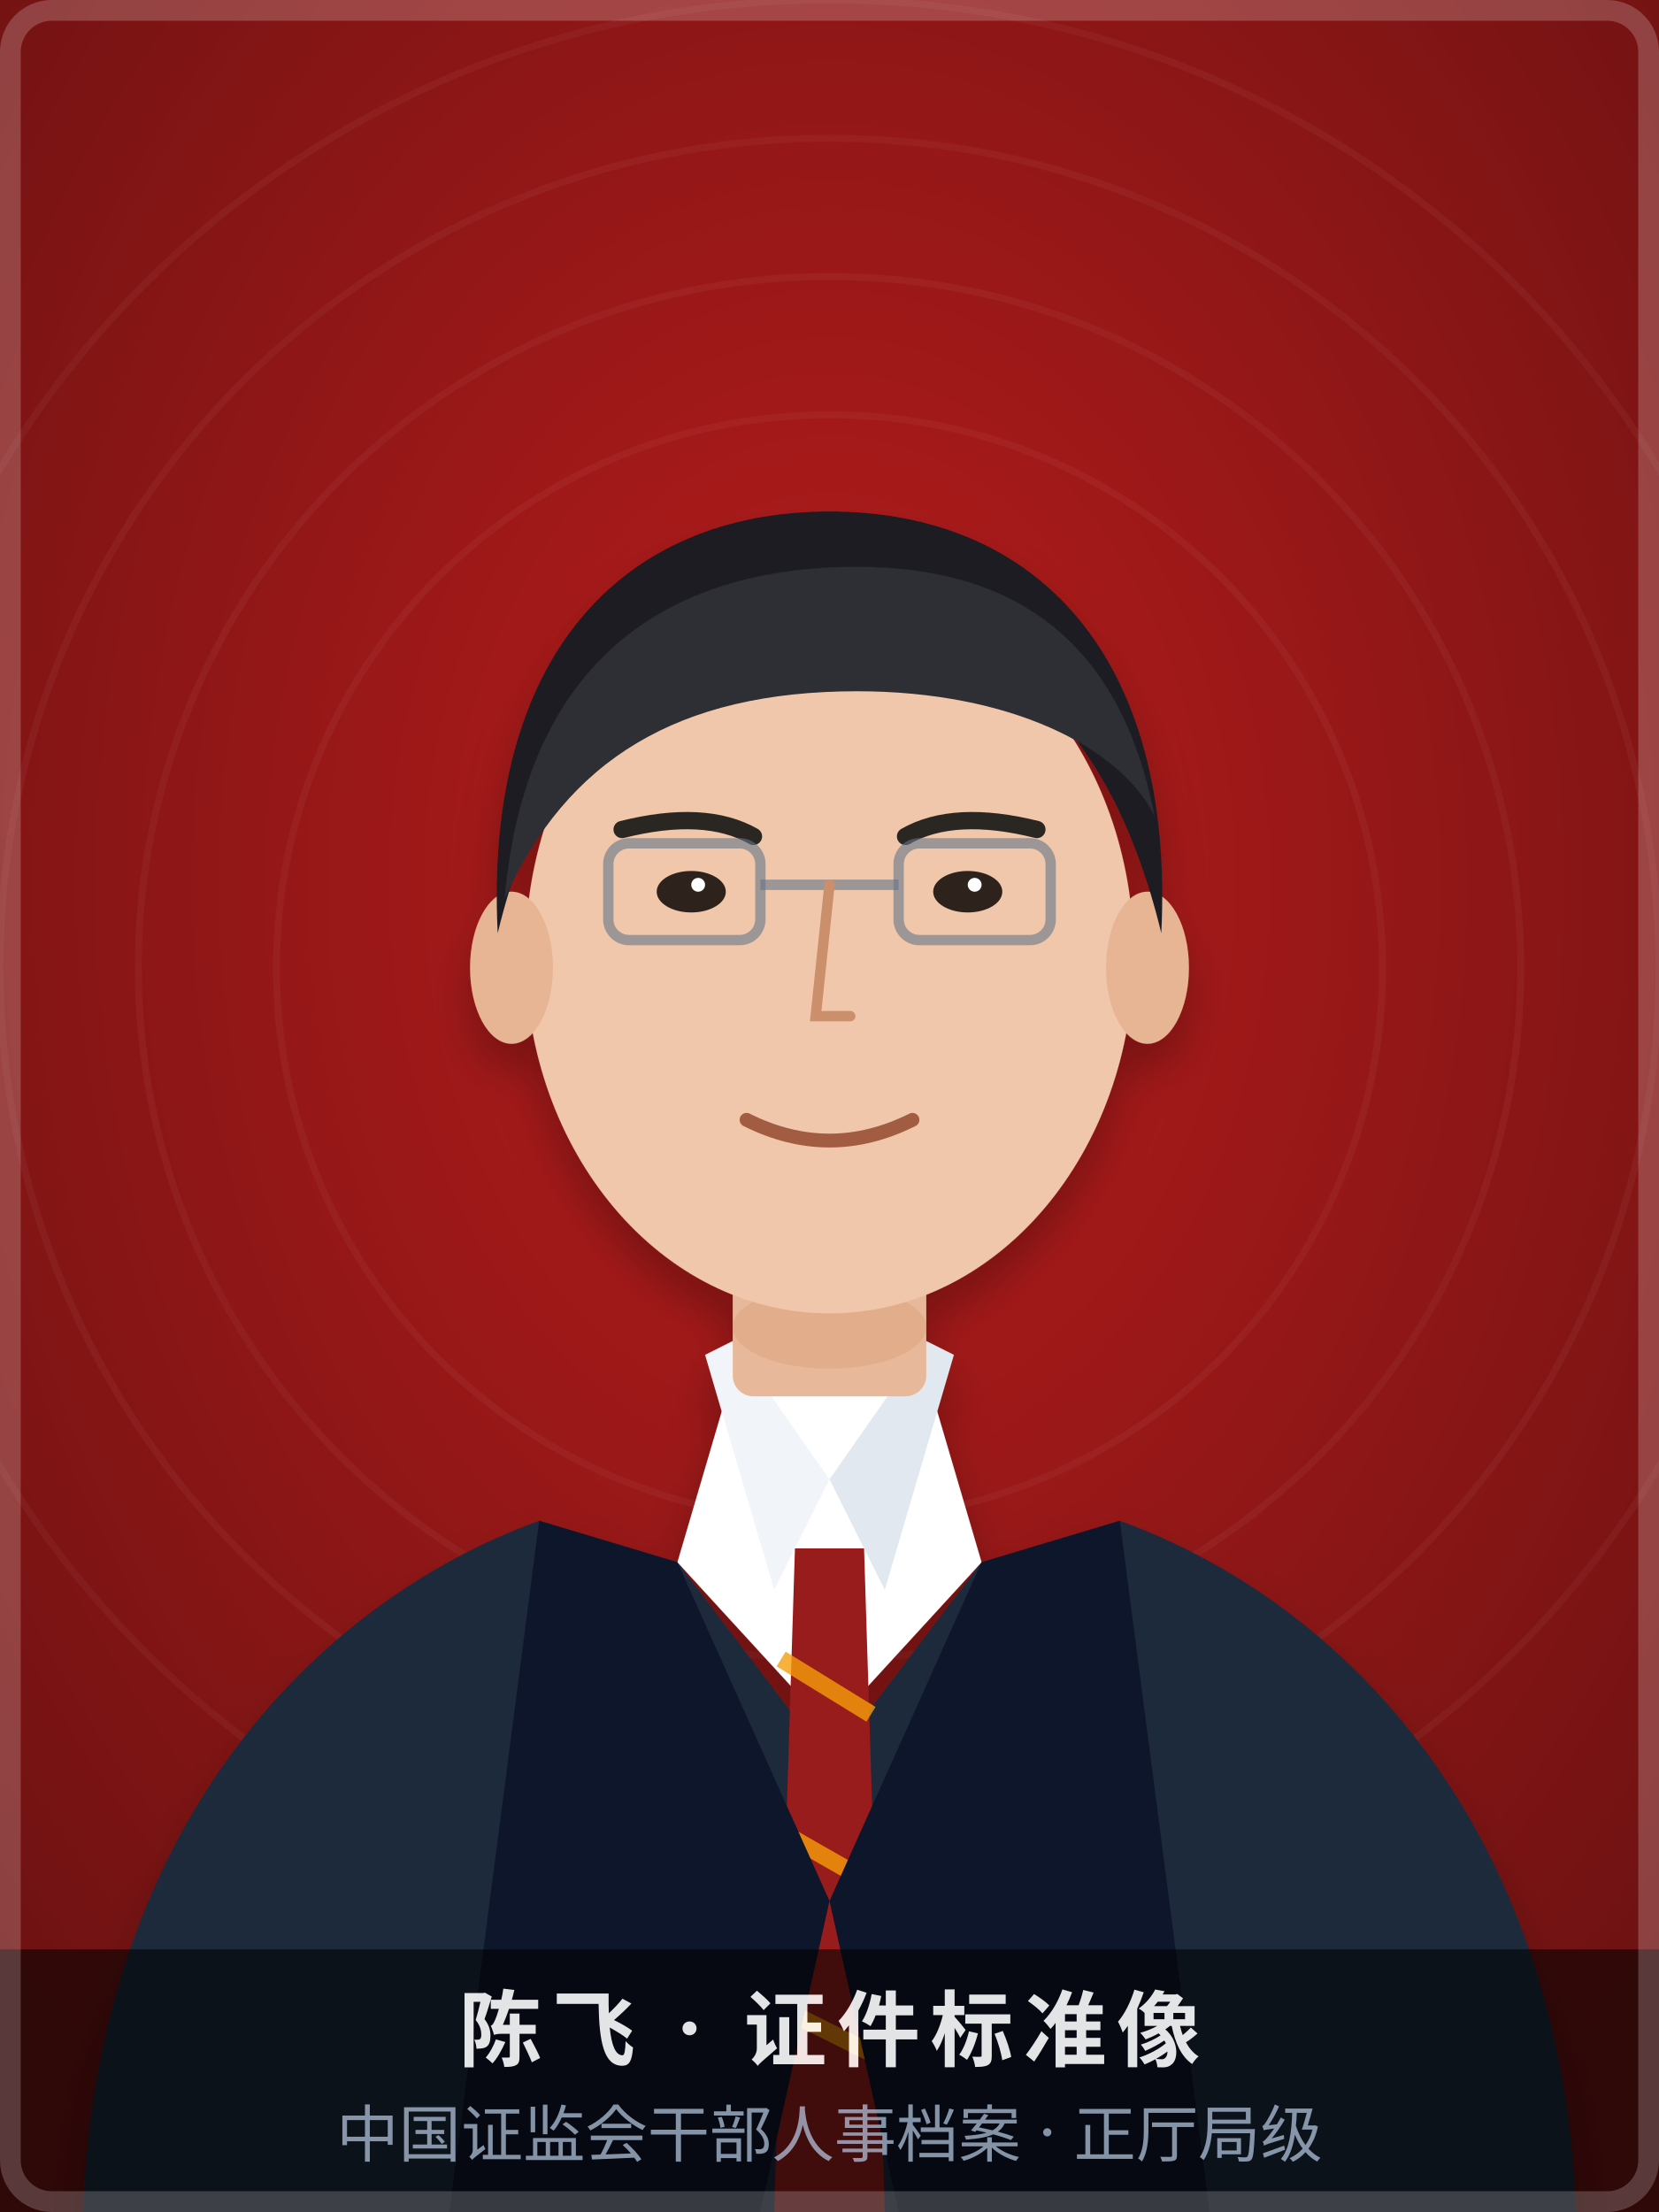
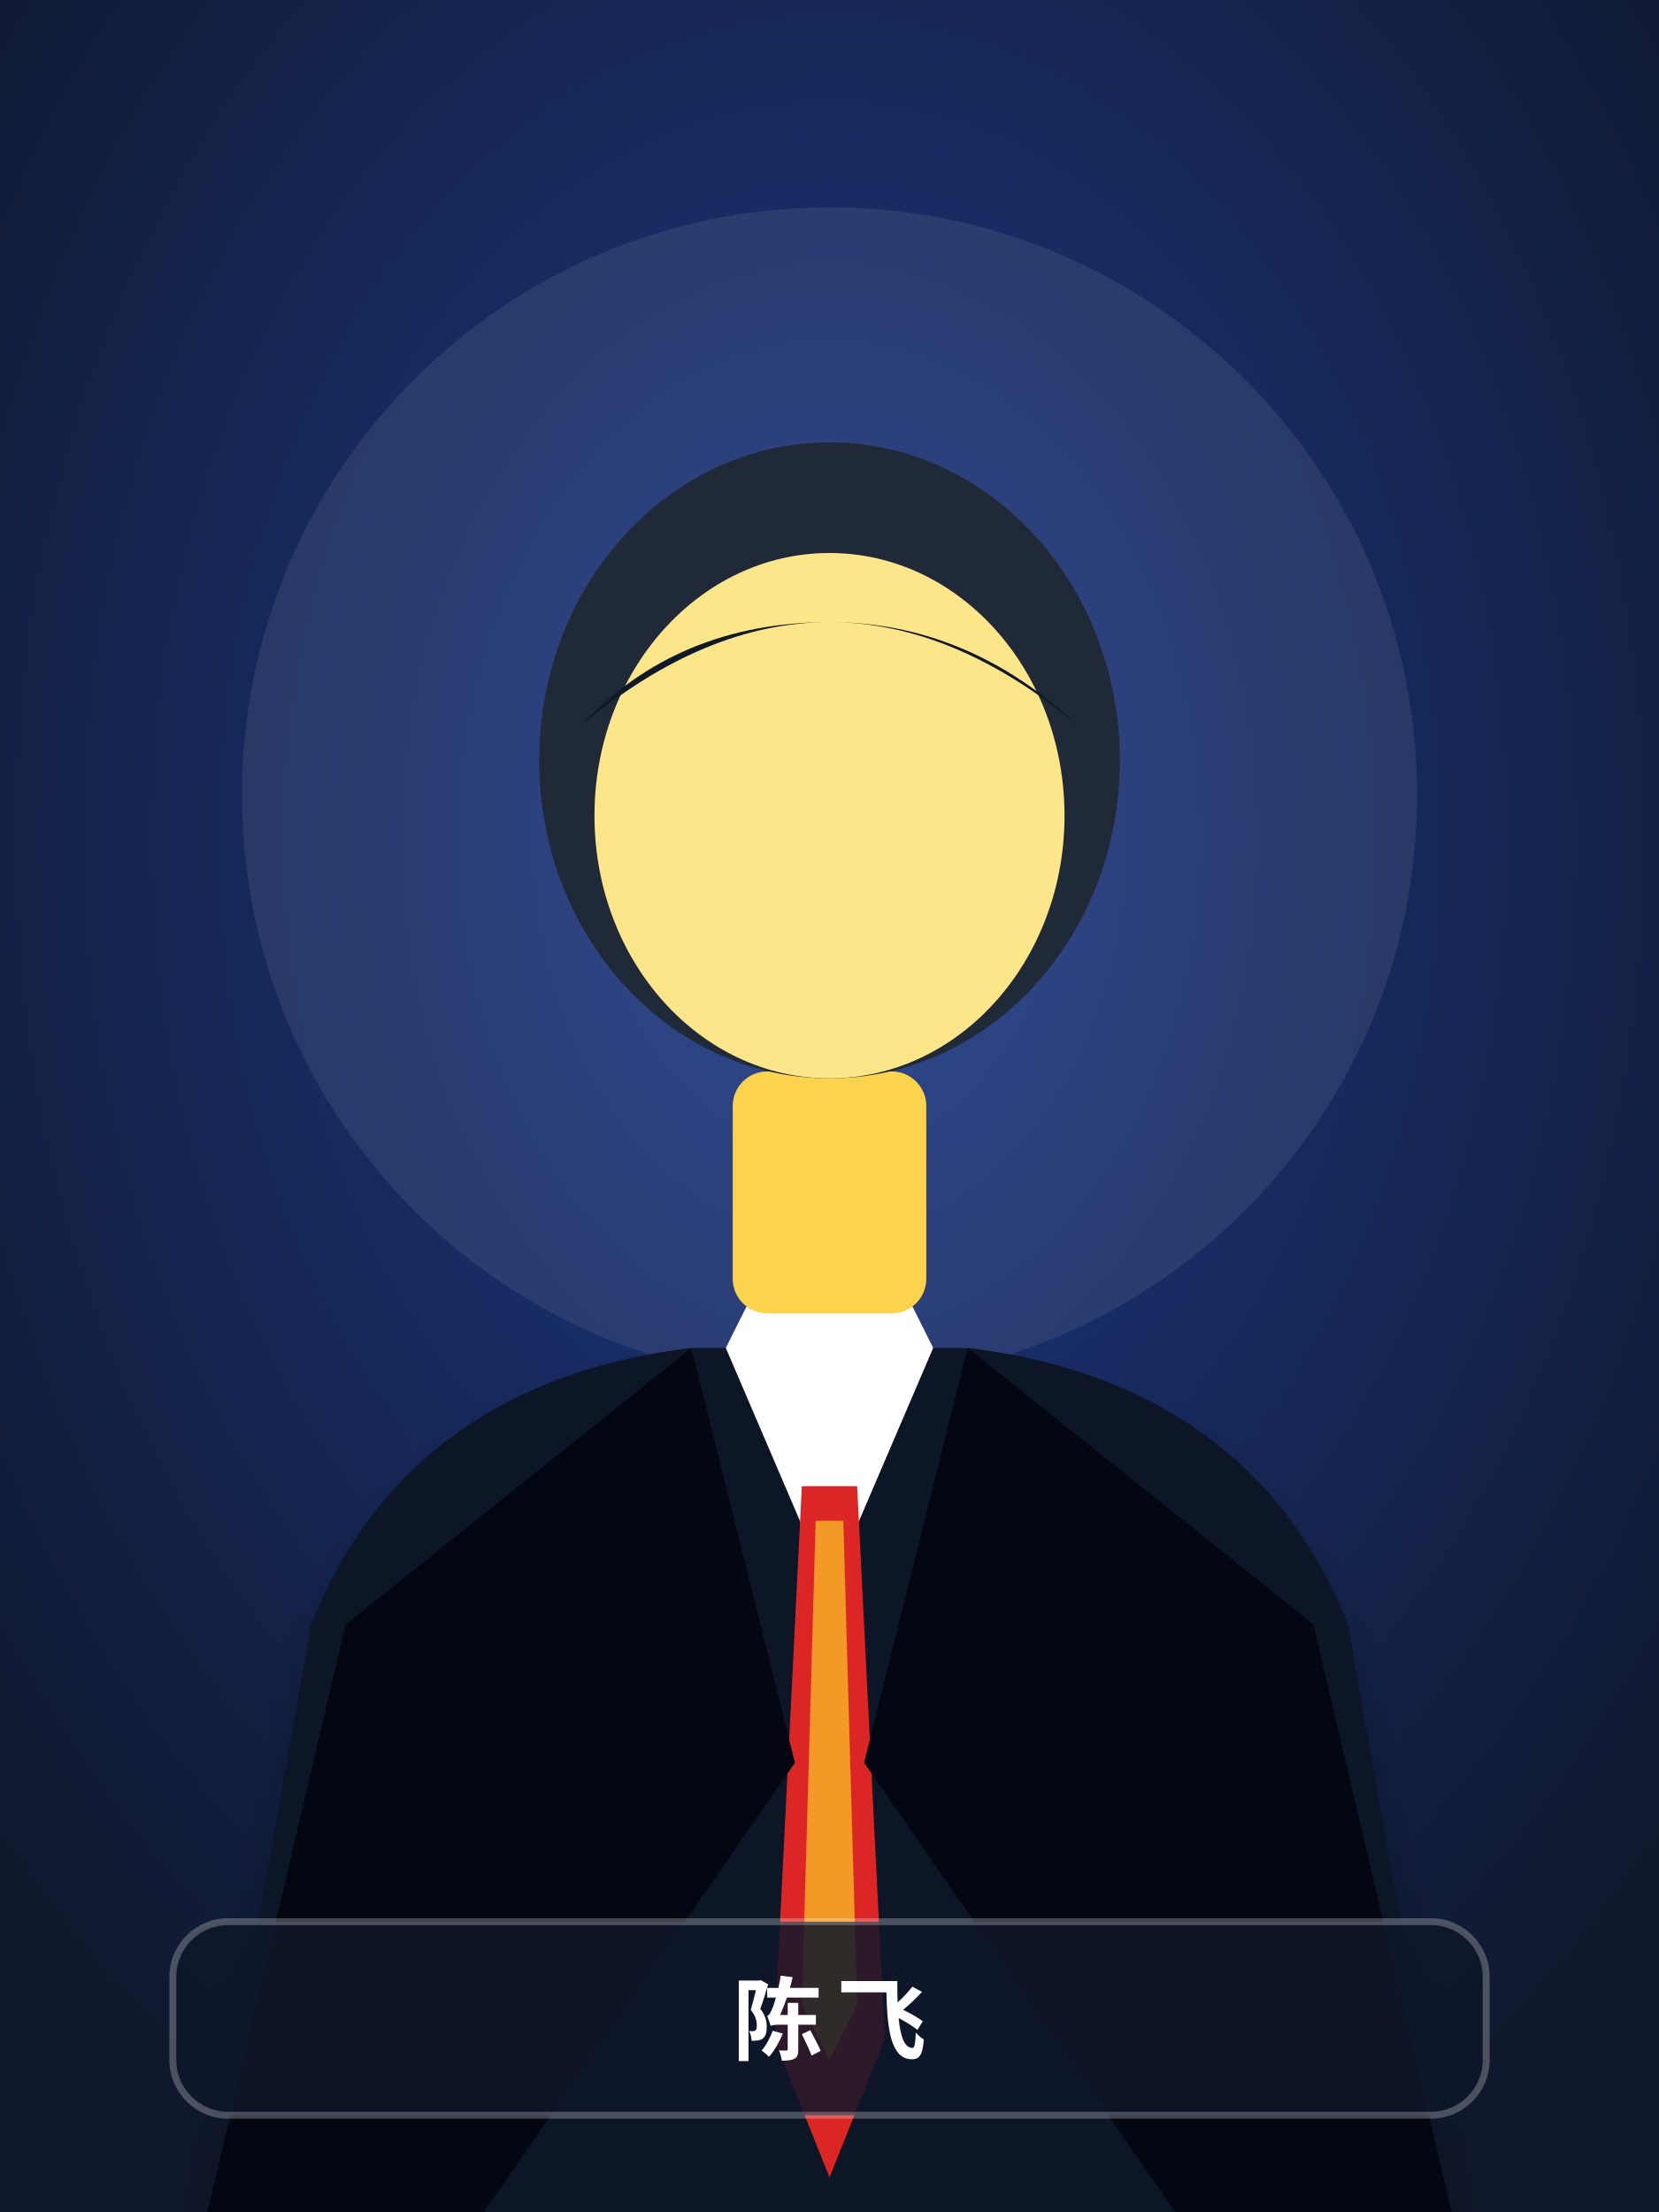
<svg xmlns="http://www.w3.org/2000/svg" viewBox="0 0 240 320" width="240" height="320">
  <defs>
-     <radialGradient id="bgGrad-chen-fei" cx="50%" cy="40%" r="70%">
-       <stop offset="0%" stop-color="#b91c1c" />
-       <stop offset="100%" stop-color="#6e1212" />
+     <radialGradient id="bgGrad-chen-fei" cx="50%" cy="38%" r="70%">
+       <stop offset="0%" stop-color="#1e3a8a" />
+       <stop offset="100%" stop-color="#0f172a" />
    </radialGradient>
    <filter id="shadow-chen-fei" x="-10%" y="-10%" width="120%" height="120%">
      <feDropShadow dx="0" dy="4" stdDeviation="3" flood-opacity="0.25" />
    </filter>
  </defs>
  <rect width="240" height="320" fill="url(#bgGrad-chen-fei)" />
-   <g opacity="0.04" stroke="#ffffff" stroke-width="1" fill="none">
-     <circle cx="120" cy="140" r="80" />
-     <circle cx="120" cy="140" r="100" />
-     <circle cx="120" cy="140" r="120" />
-     <circle cx="120" cy="140" r="140" />
-   </g>
-   <g filter="url(#shadow-chen-fei)">
-     <path d="M 12 320 C 14 265, 45 232, 78 220 L 98 226 L 120 255 L 142 226 L 162 220 C 195 232, 226 265, 228 320 Z" fill="#1e293b" />
-     <polygon points="98,226 120,250 142,226 132,192 108,192" fill="#ffffff" />
-     <polygon points="102,196 112,230 120,214 106,194" fill="#f1f5f9" />
-     <polygon points="138,196 128,230 120,214 134,194" fill="#e2e8f0" />
-     <polygon points="115,224 125,224 128,320 112,320" fill="#991b1b" />
-     <line x1="113" y1="240" x2="126" y2="248" stroke="#f59e0b" stroke-width="2.5" opacity="0.8" />
-     <line x1="113" y1="265" x2="127" y2="273" stroke="#f59e0b" stroke-width="2.5" opacity="0.8" />
-     <line x1="112" y1="290" x2="128" y2="298" stroke="#f59e0b" stroke-width="2.5" opacity="0.8" />
-     <polygon points="78,220 98,226 120,275 110,320 65,320" fill="#0f172a" />
-     <polygon points="162,220 142,226 120,275 130,320 175,320" fill="#0f172a" />
-     <rect x="106" y="172" width="28" height="30" rx="3" fill="#e7b99a" />
-     <ellipse cx="120" cy="192" rx="14" ry="6" fill="#d99b75" opacity="0.4" />
-     <ellipse cx="120" cy="138" rx="44" ry="52" fill="#f0c7ab" />
-     <ellipse cx="74" cy="140" rx="6" ry="11" fill="#e7b594" />
-     <ellipse cx="166" cy="140" rx="6" ry="11" fill="#e7b594" />
-     <path d="M 72 135 C 70 95, 90 74, 120 74 C 150 74, 170 95, 168 135 C 160 102, 142 90, 120 90 C 98 90, 80 102, 72 135 Z" fill="#1e1e24" />
-     <path d="M 73 130 C 76 96, 96 82, 124 82 C 146 82, 162 92, 167 118 C 162 108, 146 100, 124 100 C 98 100, 82 110, 73 130 Z" fill="#2d2d34" />
-     <path d="M 90 120 Q 102 117 109 121" stroke="#2b2623" stroke-width="2.5" stroke-linecap="round" fill="none" />
-     <path d="M 150 120 Q 138 117 131 121" stroke="#2b2623" stroke-width="2.5" stroke-linecap="round" fill="none" />
-     <ellipse cx="100" cy="129" rx="5" ry="3" fill="#2d221e" />
-     <ellipse cx="140" cy="129" rx="5" ry="3" fill="#2d221e" />
-     <circle cx="101" cy="128" r="1" fill="#ffffff" />
-     <circle cx="141" cy="128" r="1" fill="#ffffff" />
-     <rect x="88" y="122" width="22" height="14" rx="3" fill="none" stroke="#64748b" stroke-width="1.5" opacity="0.6" />
-     <rect x="130" y="122" width="22" height="14" rx="3" fill="none" stroke="#64748b" stroke-width="1.5" opacity="0.6" />
-     <line x1="110" y1="128" x2="130" y2="128" stroke="#64748b" stroke-width="1.5" opacity="0.6" />
-     <path d="M 120 128 L 118 147 L 123 147" stroke="#cb8f6c" stroke-width="1.5" stroke-linecap="round" fill="none" />
-     <path d="M 108 162 Q 120 168 132 162" stroke="#a25b42" stroke-width="2" stroke-linecap="round" fill="none" />
-   </g>
-   <g opacity="0.88">
-     <rect x="0" y="282" width="240" height="38" fill="#000000" fill-opacity="0.65" />
-     <text x="120" y="298" font-family="-apple-system, BlinkMacSystemFont, 'PingFang SC', 'Microsoft YaHei', sans-serif" font-size="12" font-weight="bold" fill="#ffffff" text-anchor="middle" letter-spacing="1.5">
-       陈飞 · 证件标准像
-     </text>
-     <text x="120" y="312" font-family="-apple-system, BlinkMacSystemFont, 'PingFang SC', sans-serif" font-size="9" fill="#94a3b8" text-anchor="middle">
-       中国证监会干部人事档案 · 正厅局级
-     </text>
-   </g>
-   <rect x="1.5" y="1.5" width="237" height="317" rx="6" fill="none" stroke="#ffffff" stroke-opacity="0.2" stroke-width="3" />
+   <circle cx="120" cy="115" r="85" fill="white" opacity="0.08" />
+   <path d="M 30 320 L 45 235 C 55 210 75 198 100 195 L 140 195 C 165 198 185 210 195 235 L 210 320 Z" fill="#111827" filter="url(#shadow-chen-fei)" />
+   <polygon points="105,195 120,230 135,195 130,185 110,185" fill="#ffffff" />
+   <polygon points="116,215 124,215 128,295 120,315 112,295" fill="#dc2626" />
+   <polygon points="118,220 122,220 124,290 120,298 116,290" fill="#fbbf24" opacity="0.75" />
+   <polygon points="50,235 100,195 115,255 70,320 30,320" fill="#030712" />
+   <polygon points="190,235 140,195 125,255 170,320 210,320" fill="#030712" />
+   <rect x="106" y="155" width="28" height="35" rx="5" fill="#fcd34d" />
+   <ellipse cx="120" cy="110" rx="42" ry="46" fill="#1f2937" />
+   <ellipse cx="120" cy="118" rx="34" ry="38" fill="#fde68a" />
+   <path d="M 84 105 Q 120 75 156 105 Q 140 90 120 90 Q 98 90 84 105 Z" fill="#111827" />
+   <rect x="25" y="278" width="190" height="28" rx="8" fill="rgba(15, 23, 42, 0.85)" stroke="rgba(255, 255, 255, 0.25)" stroke-width="1" />
+   <text x="120" y="297" font-family="-apple-system, BlinkMacSystemFont, 'Segoe UI', PingFang SC, 'Microsoft YaHei', sans-serif" font-size="13" font-weight="bold" fill="#ffffff" text-anchor="middle" letter-spacing="2">
+     陈飞
+   </text>
</svg>
